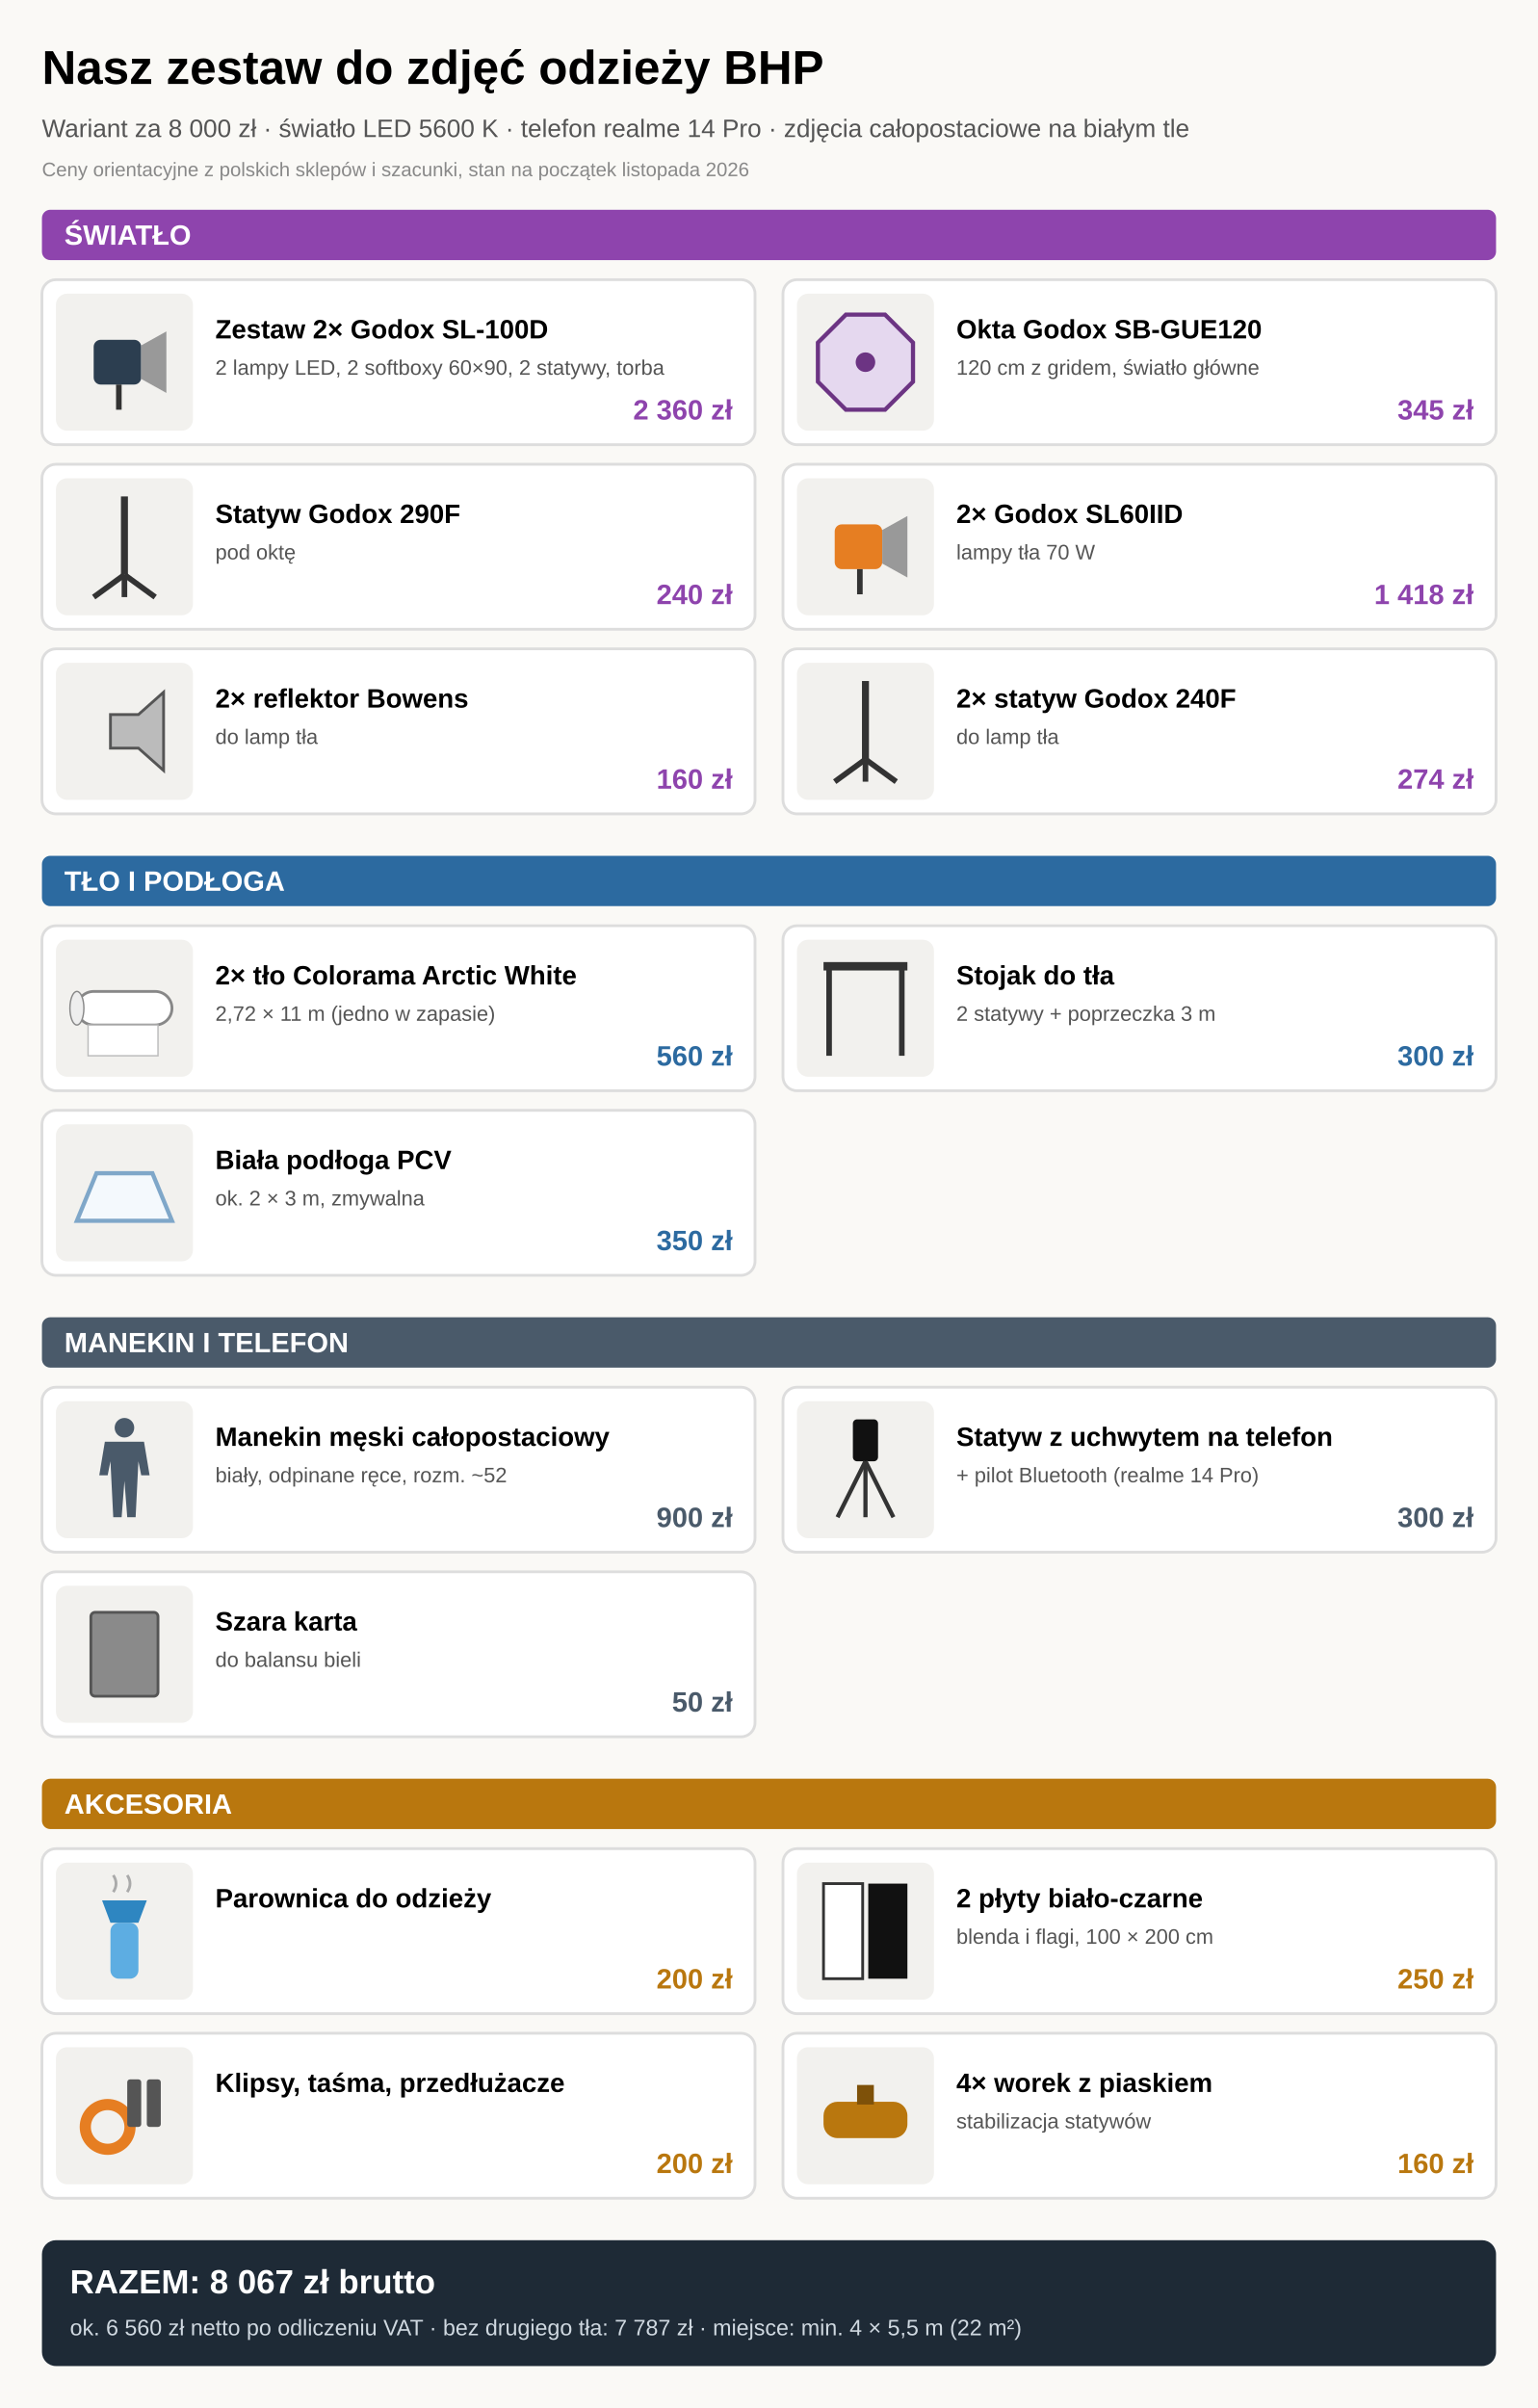
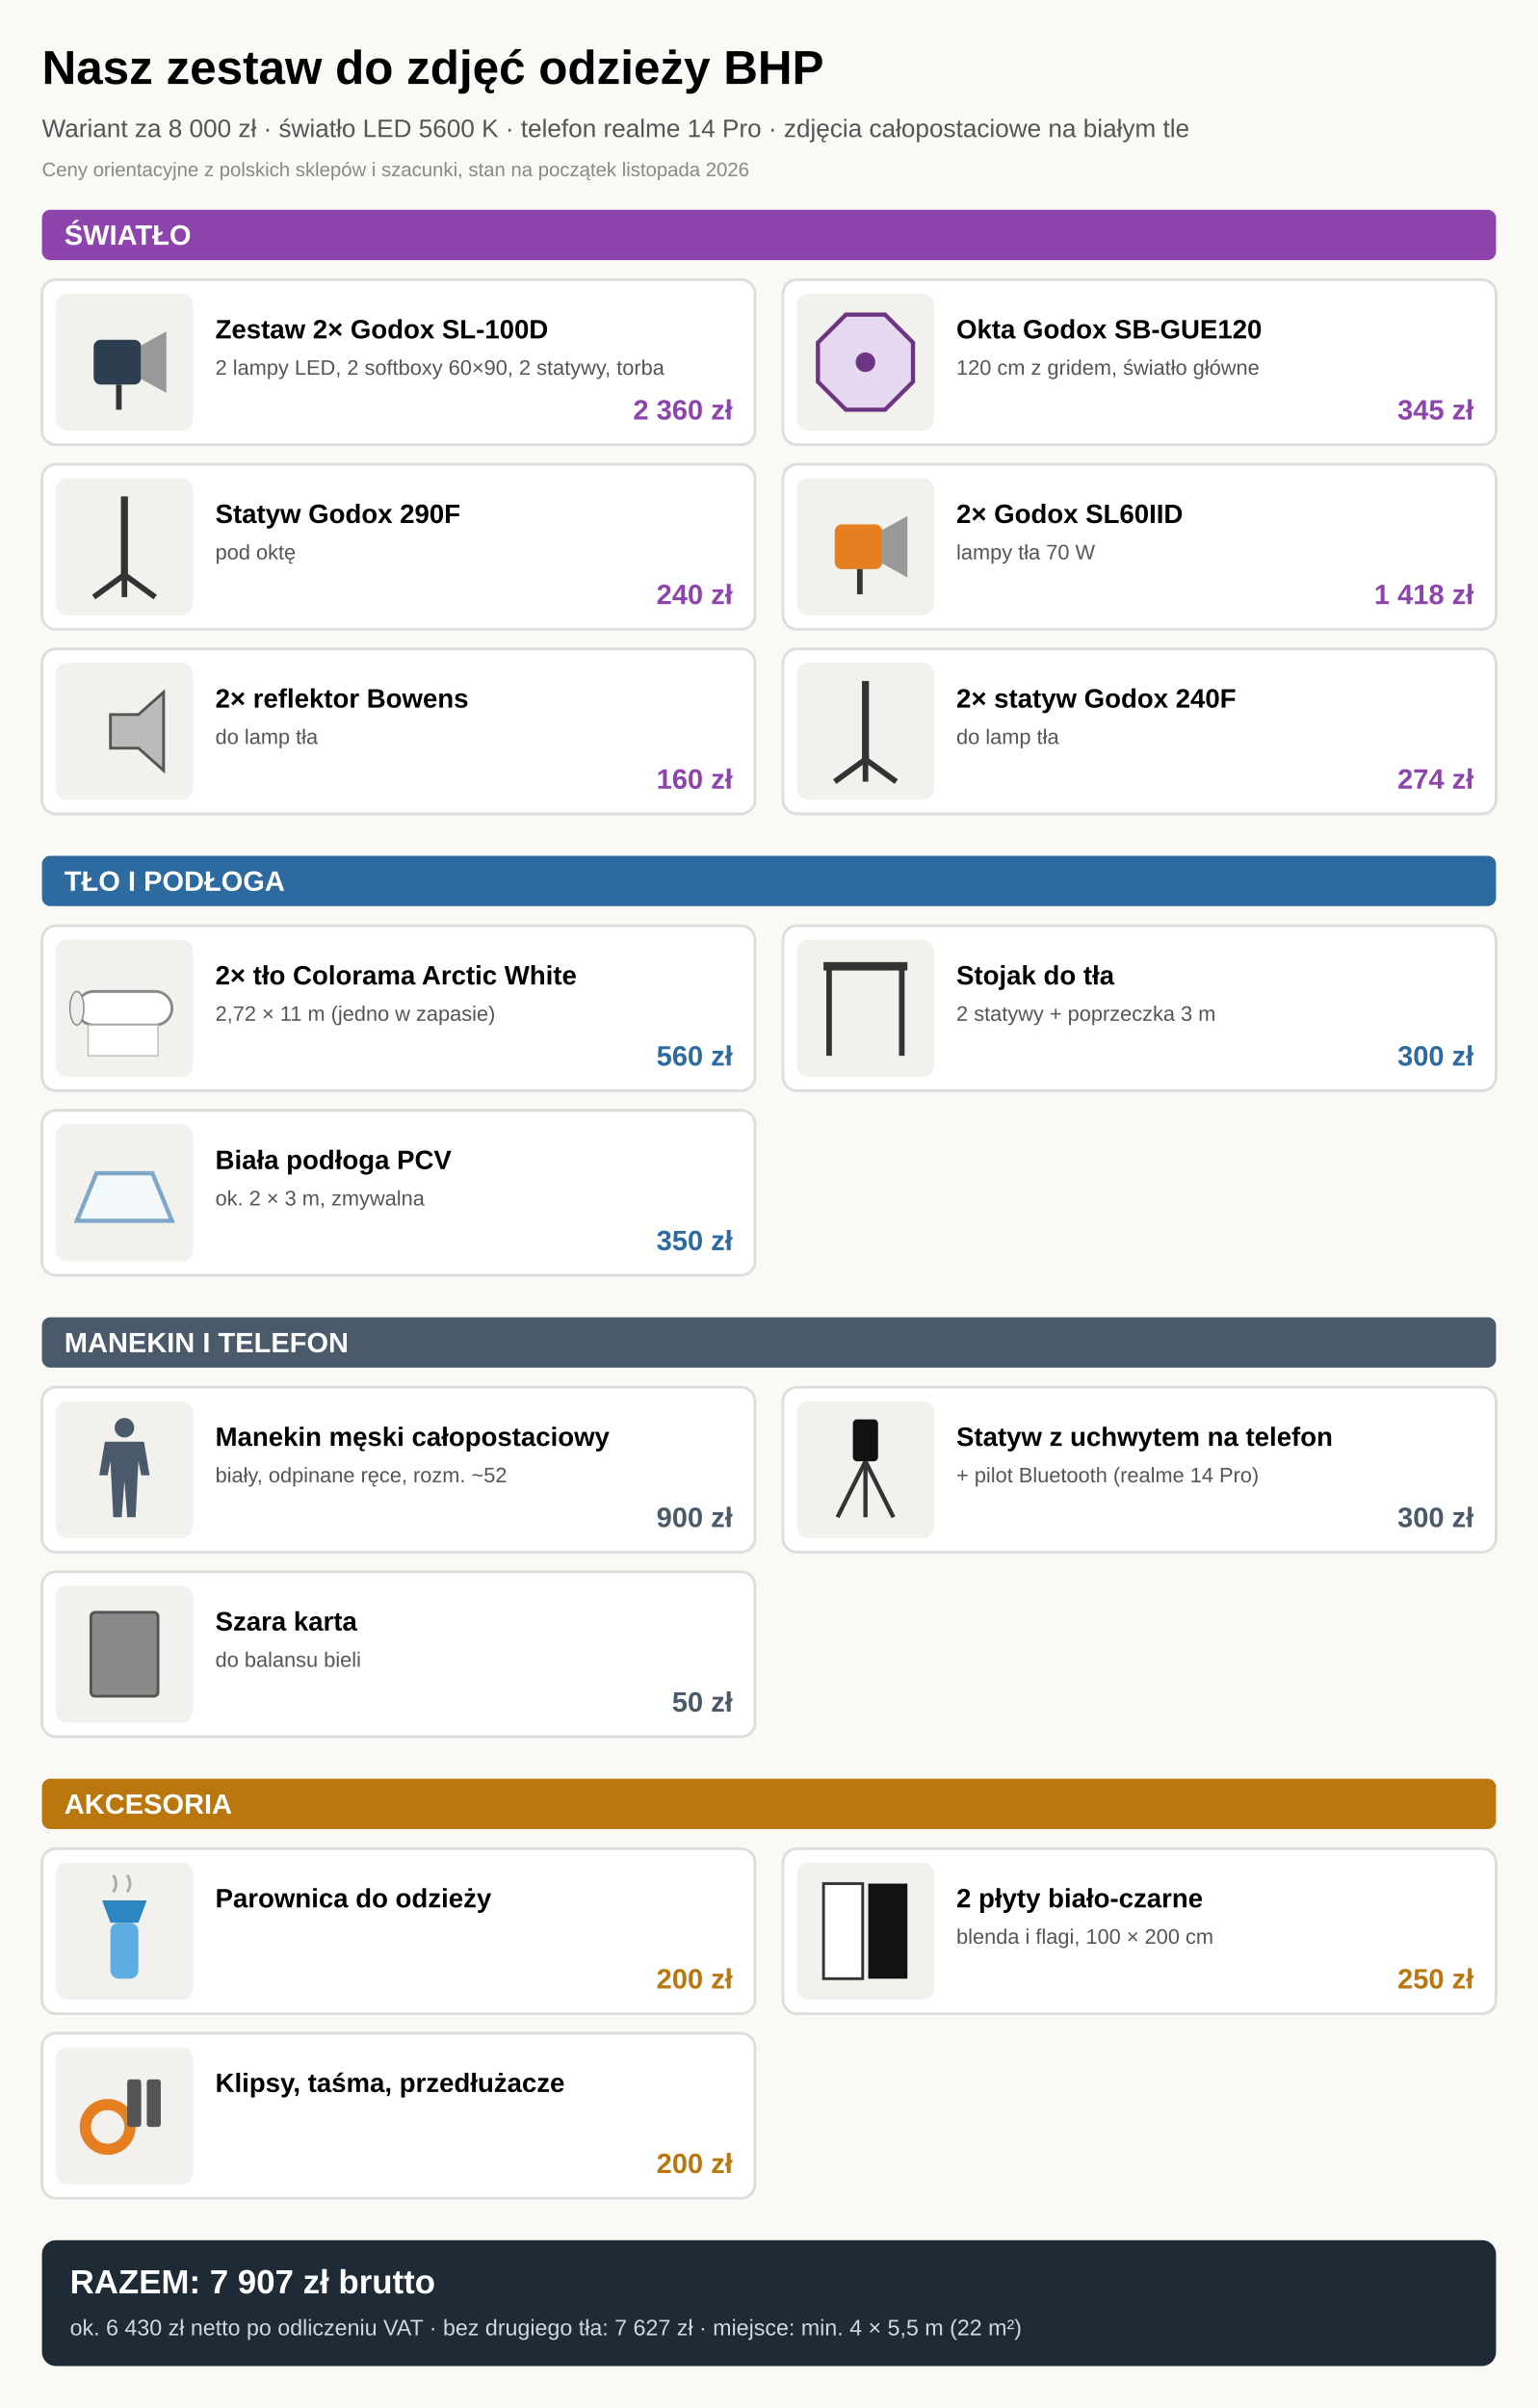
<svg xmlns="http://www.w3.org/2000/svg" width="1100" height="1722" font-family="Arial, sans-serif">
  <rect width="1100" height="1722" fill="#faf9f6" />
  <text x="30" y="60" font-size="34" font-weight="700">Nasz zestaw do zdjęć odzieży BHP</text>
  <text x="30" y="98" font-size="18" fill="#555">Wariant za 8 000 zł · światło LED 5600 K · telefon realme 14 Pro · zdjęcia całopostaciowe na białym tle</text>
  <text x="30" y="126" font-size="14" fill="#888">Ceny orientacyjne z polskich sklepów i szacunki, stan na początek listopada 2026</text>
  <rect x="30" y="150" width="1040" height="36" rx="6" fill="#8e44ad" />
  <text x="46" y="175" font-size="20" font-weight="700" fill="#fff">ŚWIATŁO</text>
  <rect x="30" y="200" width="510" height="118" rx="10" fill="#fff" stroke="#ddd" stroke-width="2" />
  <rect x="40" y="210" width="98" height="98" rx="8" fill="#f2f1ee" />
  <g transform="translate(89,259)">
    <rect x="-22" y="-16" width="34" height="32" rx="5" fill="#2c3e50" />
    <path d="M12,-12 L30,-22 L30,22 L12,12Z" fill="#999" />
    <line x1="-4" y1="16" x2="-4" y2="34" stroke="#333" stroke-width="4" />
  </g>
  <text x="154" y="242" font-size="19" font-weight="700">Zestaw 2× Godox SL-100D</text>
  <text x="154" y="268" font-size="15" fill="#555">2 lampy LED, 2 softboxy 60×90, 2 statywy, torba</text>
  <text x="524" y="300" font-size="20" font-weight="700" fill="#8e44ad" text-anchor="end">2 360 zł</text>
  <rect x="560" y="200" width="510" height="118" rx="10" fill="#fff" stroke="#ddd" stroke-width="2" />
  <rect x="570" y="210" width="98" height="98" rx="8" fill="#f2f1ee" />
  <g transform="translate(619,259)">
    <polygon points="-14,-34 14,-34 34,-14 34,14 14,34 -14,34 -34,14 -34,-14" fill="#e5d8ef" stroke="#6c3483" stroke-width="3" />
    <circle r="7" fill="#6c3483" />
  </g>
  <text x="684" y="242" font-size="19" font-weight="700">Okta Godox SB-GUE120</text>
  <text x="684" y="268" font-size="15" fill="#555">120 cm z gridem, światło główne</text>
  <text x="1054" y="300" font-size="20" font-weight="700" fill="#8e44ad" text-anchor="end">345 zł</text>
  <rect x="30" y="332" width="510" height="118" rx="10" fill="#fff" stroke="#ddd" stroke-width="2" />
  <rect x="40" y="342" width="98" height="98" rx="8" fill="#f2f1ee" />
  <g transform="translate(89,391)">
    <line x1="0" y1="-36" x2="0" y2="20" stroke="#333" stroke-width="5" />
    <line x1="0" y1="20" x2="-22" y2="36" stroke="#333" stroke-width="4" />
    <line x1="0" y1="20" x2="22" y2="36" stroke="#333" stroke-width="4" />
    <line x1="0" y1="20" x2="0" y2="36" stroke="#333" stroke-width="4" />
  </g>
  <text x="154" y="374" font-size="19" font-weight="700">Statyw Godox 290F</text>
  <text x="154" y="400" font-size="15" fill="#555">pod oktę</text>
  <text x="524" y="432" font-size="20" font-weight="700" fill="#8e44ad" text-anchor="end">240 zł</text>
  <rect x="560" y="332" width="510" height="118" rx="10" fill="#fff" stroke="#ddd" stroke-width="2" />
  <rect x="570" y="342" width="98" height="98" rx="8" fill="#f2f1ee" />
  <g transform="translate(619,391)">
    <rect x="-22" y="-16" width="34" height="32" rx="5" fill="#e67e22" />
    <path d="M12,-12 L30,-22 L30,22 L12,12Z" fill="#999" />
    <line x1="-4" y1="16" x2="-4" y2="34" stroke="#333" stroke-width="4" />
  </g>
  <text x="684" y="374" font-size="19" font-weight="700">2× Godox SL60IID</text>
  <text x="684" y="400" font-size="15" fill="#555">lampy tła 70 W</text>
  <text x="1054" y="432" font-size="20" font-weight="700" fill="#8e44ad" text-anchor="end">1 418 zł</text>
  <rect x="30" y="464" width="510" height="118" rx="10" fill="#fff" stroke="#ddd" stroke-width="2" />
  <rect x="40" y="474" width="98" height="98" rx="8" fill="#f2f1ee" />
  <g transform="translate(89,523)">
    <path d="M-10,-12 L10,-12 L28,-28 L28,28 L10,12 L-10,12Z" fill="#bbb" stroke="#555" stroke-width="2" />
  </g>
  <text x="154" y="506" font-size="19" font-weight="700">2× reflektor Bowens</text>
  <text x="154" y="532" font-size="15" fill="#555">do lamp tła</text>
  <text x="524" y="564" font-size="20" font-weight="700" fill="#8e44ad" text-anchor="end">160 zł</text>
  <rect x="560" y="464" width="510" height="118" rx="10" fill="#fff" stroke="#ddd" stroke-width="2" />
  <rect x="570" y="474" width="98" height="98" rx="8" fill="#f2f1ee" />
  <g transform="translate(619,523)">
    <line x1="0" y1="-36" x2="0" y2="20" stroke="#333" stroke-width="5" />
    <line x1="0" y1="20" x2="-22" y2="36" stroke="#333" stroke-width="4" />
    <line x1="0" y1="20" x2="22" y2="36" stroke="#333" stroke-width="4" />
    <line x1="0" y1="20" x2="0" y2="36" stroke="#333" stroke-width="4" />
  </g>
  <text x="684" y="506" font-size="19" font-weight="700">2× statyw Godox 240F</text>
  <text x="684" y="532" font-size="15" fill="#555">do lamp tła</text>
  <text x="1054" y="564" font-size="20" font-weight="700" fill="#8e44ad" text-anchor="end">274 zł</text>
  <rect x="30" y="612" width="1040" height="36" rx="6" fill="#2c6aa0" />
  <text x="46" y="637" font-size="20" font-weight="700" fill="#fff">TŁO I PODŁOGA</text>
  <rect x="30" y="662" width="510" height="118" rx="10" fill="#fff" stroke="#ddd" stroke-width="2" />
  <rect x="40" y="672" width="98" height="98" rx="8" fill="#f2f1ee" />
  <g transform="translate(89,721)">
    <rect x="-34" y="-12" width="68" height="24" rx="12" fill="#fff" stroke="#888" stroke-width="2" />
    <ellipse cx="-34" cy="0" rx="5" ry="12" fill="#eee" stroke="#888" />
    <rect x="-26" y="12" width="50" height="22" fill="#fff" stroke="#bbb" />
  </g>
  <text x="154" y="704" font-size="19" font-weight="700">2× tło Colorama Arctic White</text>
  <text x="154" y="730" font-size="15" fill="#555">2,72 × 11 m (jedno w zapasie)</text>
  <text x="524" y="762" font-size="20" font-weight="700" fill="#2c6aa0" text-anchor="end">560 zł</text>
  <rect x="560" y="662" width="510" height="118" rx="10" fill="#fff" stroke="#ddd" stroke-width="2" />
  <rect x="570" y="672" width="98" height="98" rx="8" fill="#f2f1ee" />
  <g transform="translate(619,721)">
    <line x1="-30" y1="-30" x2="30" y2="-30" stroke="#333" stroke-width="6" />
    <line x1="-26" y1="-30" x2="-26" y2="34" stroke="#333" stroke-width="4" />
    <line x1="26" y1="-30" x2="26" y2="34" stroke="#333" stroke-width="4" />
  </g>
  <text x="684" y="704" font-size="19" font-weight="700">Stojak do tła</text>
  <text x="684" y="730" font-size="15" fill="#555">2 statywy + poprzeczka 3 m</text>
  <text x="1054" y="762" font-size="20" font-weight="700" fill="#2c6aa0" text-anchor="end">300 zł</text>
  <rect x="30" y="794" width="510" height="118" rx="10" fill="#fff" stroke="#ddd" stroke-width="2" />
  <rect x="40" y="804" width="98" height="98" rx="8" fill="#f2f1ee" />
  <g transform="translate(89,853)">
    <polygon points="-34,20 34,20 20,-14 -20,-14" fill="#f4f9fd" stroke="#7fa7c9" stroke-width="3" />
  </g>
  <text x="154" y="836" font-size="19" font-weight="700">Biała podłoga PCV</text>
  <text x="154" y="862" font-size="15" fill="#555">ok. 2 × 3 m, zmywalna</text>
  <text x="524" y="894" font-size="20" font-weight="700" fill="#2c6aa0" text-anchor="end">350 zł</text>
  <rect x="30" y="942" width="1040" height="36" rx="6" fill="#4a5a6a" />
  <text x="46" y="967" font-size="20" font-weight="700" fill="#fff">MANEKIN I TELEFON</text>
  <rect x="30" y="992" width="510" height="118" rx="10" fill="#fff" stroke="#ddd" stroke-width="2" />
  <rect x="40" y="1002" width="98" height="98" rx="8" fill="#f2f1ee" />
  <g transform="translate(89,1051)">
    <circle cx="0" cy="-30" r="7" fill="#4a5a6a" />
    <path d="M-14,-20 L14,-20 L18,4 L12,4 L10,-6 L8,34 L2,34 L0,8 L-2,34 L-8,34 L-10,-6 L-12,4 L-18,4Z" fill="#4a5a6a" />
  </g>
  <text x="154" y="1034" font-size="19" font-weight="700">Manekin męski całopostaciowy</text>
  <text x="154" y="1060" font-size="15" fill="#555">biały, odpinane ręce, rozm. ~52</text>
  <text x="524" y="1092" font-size="20" font-weight="700" fill="#4a5a6a" text-anchor="end">900 zł</text>
  <rect x="560" y="992" width="510" height="118" rx="10" fill="#fff" stroke="#ddd" stroke-width="2" />
  <rect x="570" y="1002" width="98" height="98" rx="8" fill="#f2f1ee" />
  <g transform="translate(619,1051)">
    <rect x="-9" y="-36" width="18" height="30" rx="3" fill="#111" />
    <line x1="0" y1="-6" x2="-20" y2="34" stroke="#333" stroke-width="3" />
    <line x1="0" y1="-6" x2="20" y2="34" stroke="#333" stroke-width="3" />
    <line x1="0" y1="-6" x2="0" y2="34" stroke="#333" stroke-width="3" />
  </g>
  <text x="684" y="1034" font-size="19" font-weight="700">Statyw z uchwytem na telefon</text>
  <text x="684" y="1060" font-size="15" fill="#555">+ pilot Bluetooth (realme 14 Pro)</text>
  <text x="1054" y="1092" font-size="20" font-weight="700" fill="#4a5a6a" text-anchor="end">300 zł</text>
  <rect x="30" y="1124" width="510" height="118" rx="10" fill="#fff" stroke="#ddd" stroke-width="2" />
  <rect x="40" y="1134" width="98" height="98" rx="8" fill="#f2f1ee" />
  <g transform="translate(89,1183)">
    <rect x="-24" y="-30" width="48" height="60" rx="3" fill="#8a8a8a" stroke="#555" stroke-width="2" />
  </g>
  <text x="154" y="1166" font-size="19" font-weight="700">Szara karta</text>
  <text x="154" y="1192" font-size="15" fill="#555">do balansu bieli</text>
  <text x="524" y="1224" font-size="20" font-weight="700" fill="#4a5a6a" text-anchor="end">50 zł</text>
  <rect x="30" y="1272" width="1040" height="36" rx="6" fill="#b9770e" />
  <text x="46" y="1297" font-size="20" font-weight="700" fill="#fff">AKCESORIA</text>
  <rect x="30" y="1322" width="510" height="118" rx="10" fill="#fff" stroke="#ddd" stroke-width="2" />
  <rect x="40" y="1332" width="98" height="98" rx="8" fill="#f2f1ee" />
  <g transform="translate(89,1381)">
    <rect x="-10" y="-6" width="20" height="40" rx="6" fill="#5dade2" />
    <path d="M-10,-6 L-16,-22 L16,-22 L10,-6Z" fill="#2e86c1" />
    <path d="M-8,-28 q4,-6 0,-12 M2,-28 q4,-6 0,-12" stroke="#aaa" stroke-width="2" fill="none" />
  </g>
  <text x="154" y="1364" font-size="19" font-weight="700">Parownica do odzieży</text>
  <text x="524" y="1422" font-size="20" font-weight="700" fill="#b9770e" text-anchor="end">200 zł</text>
  <rect x="560" y="1322" width="510" height="118" rx="10" fill="#fff" stroke="#ddd" stroke-width="2" />
  <rect x="570" y="1332" width="98" height="98" rx="8" fill="#f2f1ee" />
  <g transform="translate(619,1381)">
    <rect x="-30" y="-34" width="28" height="68" fill="#fff" stroke="#333" stroke-width="2" />
    <rect x="2" y="-34" width="28" height="68" fill="#111" />
  </g>
  <text x="684" y="1364" font-size="19" font-weight="700">2 płyty biało-czarne</text>
  <text x="684" y="1390" font-size="15" fill="#555">blenda i flagi, 100 × 200 cm</text>
  <text x="1054" y="1422" font-size="20" font-weight="700" fill="#b9770e" text-anchor="end">250 zł</text>
  <rect x="30" y="1454" width="510" height="118" rx="10" fill="#fff" stroke="#ddd" stroke-width="2" />
  <rect x="40" y="1464" width="98" height="98" rx="8" fill="#f2f1ee" />
  <g transform="translate(89,1513)">
    <circle cx="-12" cy="8" r="16" fill="none" stroke="#e67e22" stroke-width="8" />
    <rect x="2" y="-26" width="10" height="34" rx="2" fill="#555" />
    <rect x="16" y="-26" width="10" height="34" rx="2" fill="#555" />
  </g>
  <text x="154" y="1496" font-size="19" font-weight="700">Klipsy, taśma, przedłużacze</text>
  <text x="524" y="1554" font-size="20" font-weight="700" fill="#b9770e" text-anchor="end">200 zł</text>
-   <rect x="560" y="1454" width="510" height="118" rx="10" fill="#fff" stroke="#ddd" stroke-width="2" />
-   <rect x="570" y="1464" width="98" height="98" rx="8" fill="#f2f1ee" />
-   <g transform="translate(619,1513)">
-     <rect x="-30" y="-10" width="60" height="26" rx="10" fill="#b9770e" />
-     <rect x="-6" y="-22" width="12" height="14" fill="#7e5109" />
-   </g>
-   <text x="684" y="1496" font-size="19" font-weight="700">4× worek z piaskiem</text>
-   <text x="684" y="1522" font-size="15" fill="#555">stabilizacja statywów</text>
-   <text x="1054" y="1554" font-size="20" font-weight="700" fill="#b9770e" text-anchor="end">160 zł</text>
  <rect x="30" y="1602" width="1040" height="90" rx="10" fill="#1e2a36" />
-   <text x="50" y="1640" font-size="24" font-weight="700" fill="#fff">RAZEM: 8 067 zł brutto</text>
-   <text x="50" y="1670" font-size="16" fill="#cfd8e0">ok. 6 560 zł netto po odliczeniu VAT · bez drugiego tła: 7 787 zł · miejsce: min. 4 × 5,5 m (22 m²)</text>
+   <text x="50" y="1640" font-size="24" font-weight="700" fill="#fff">RAZEM: 7 907 zł brutto</text>
+   <text x="50" y="1670" font-size="16" fill="#cfd8e0">ok. 6 430 zł netto po odliczeniu VAT · bez drugiego tła: 7 627 zł · miejsce: min. 4 × 5,5 m (22 m²)</text>
</svg>
